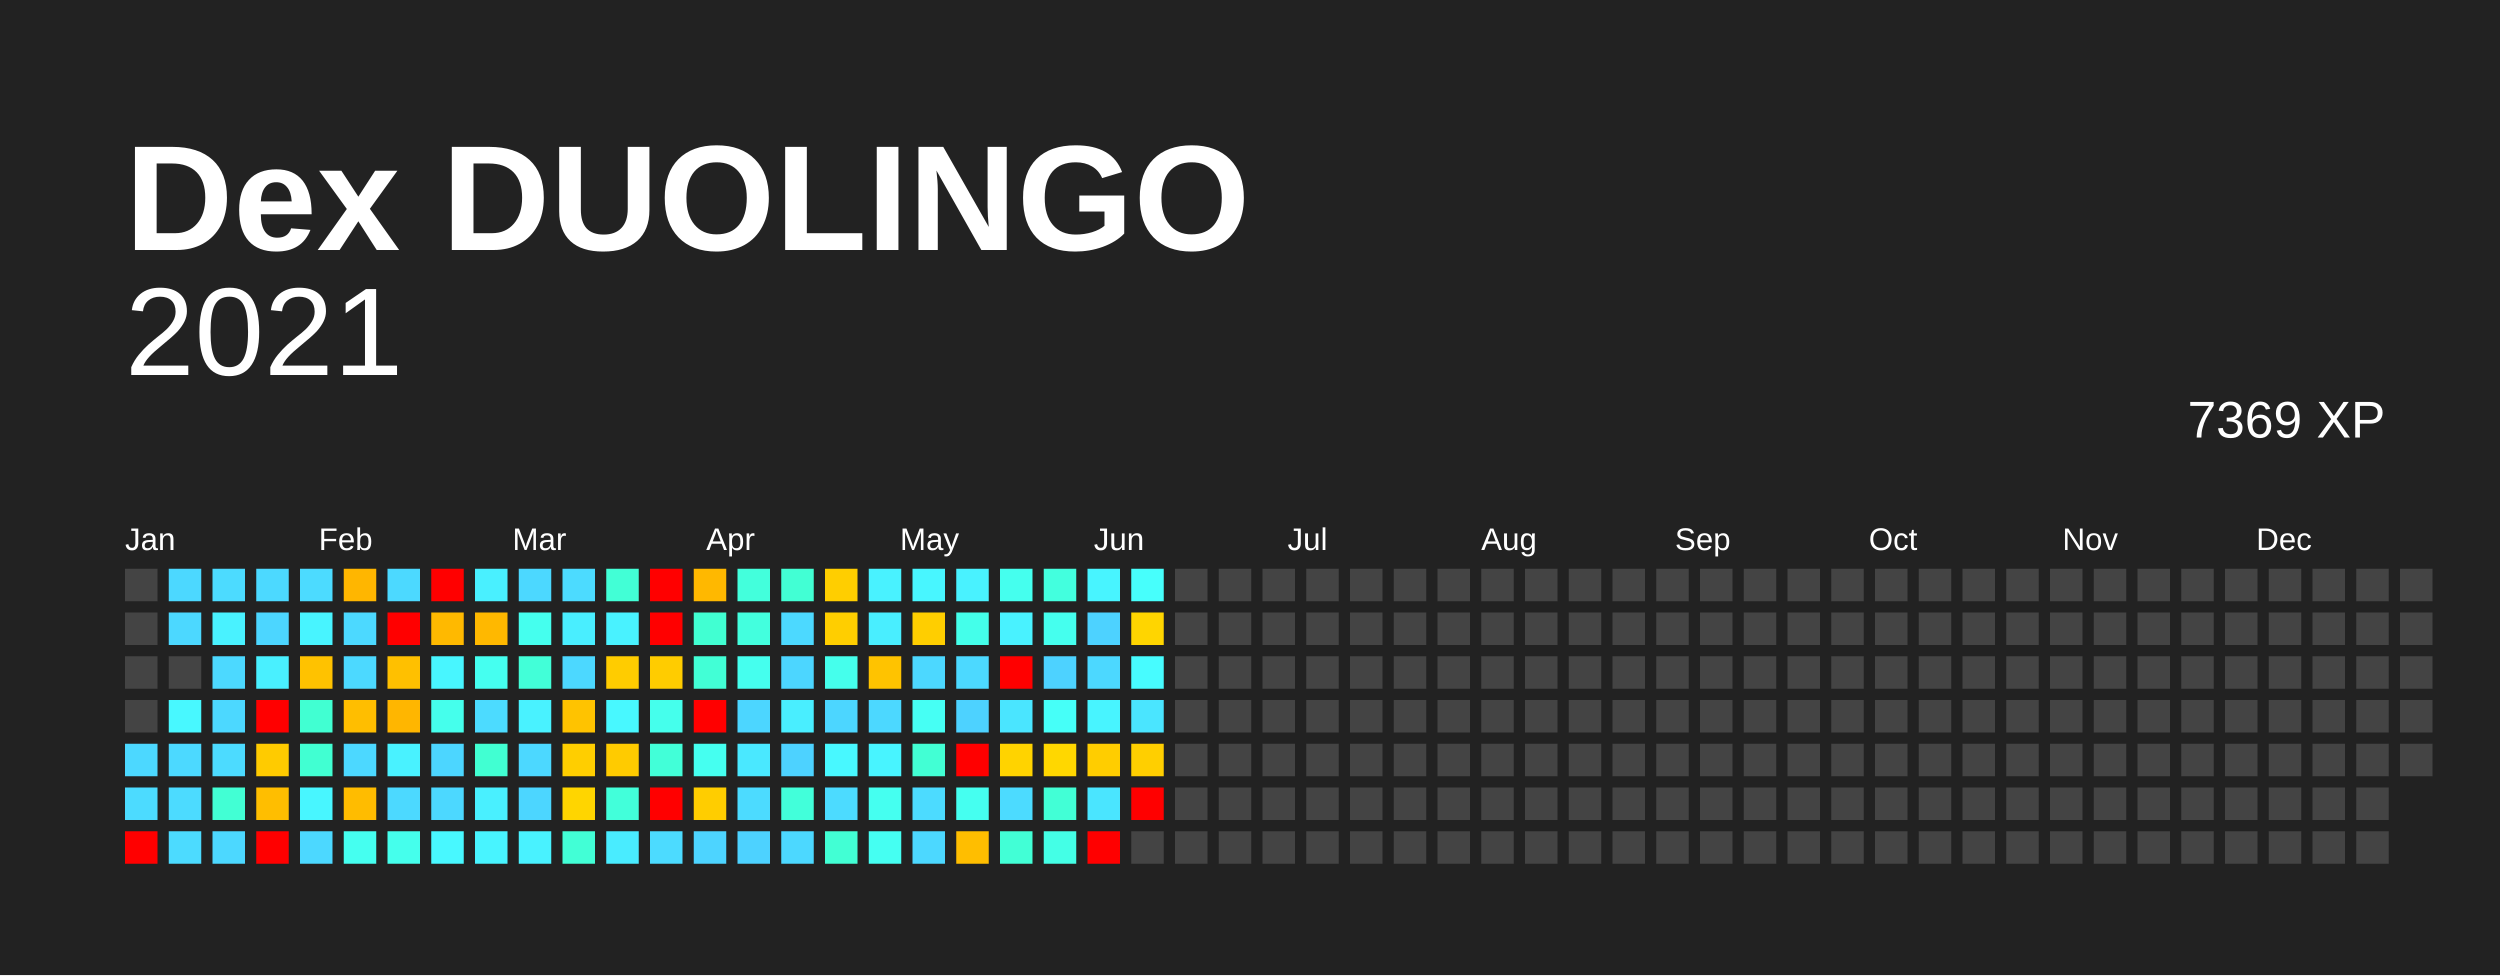
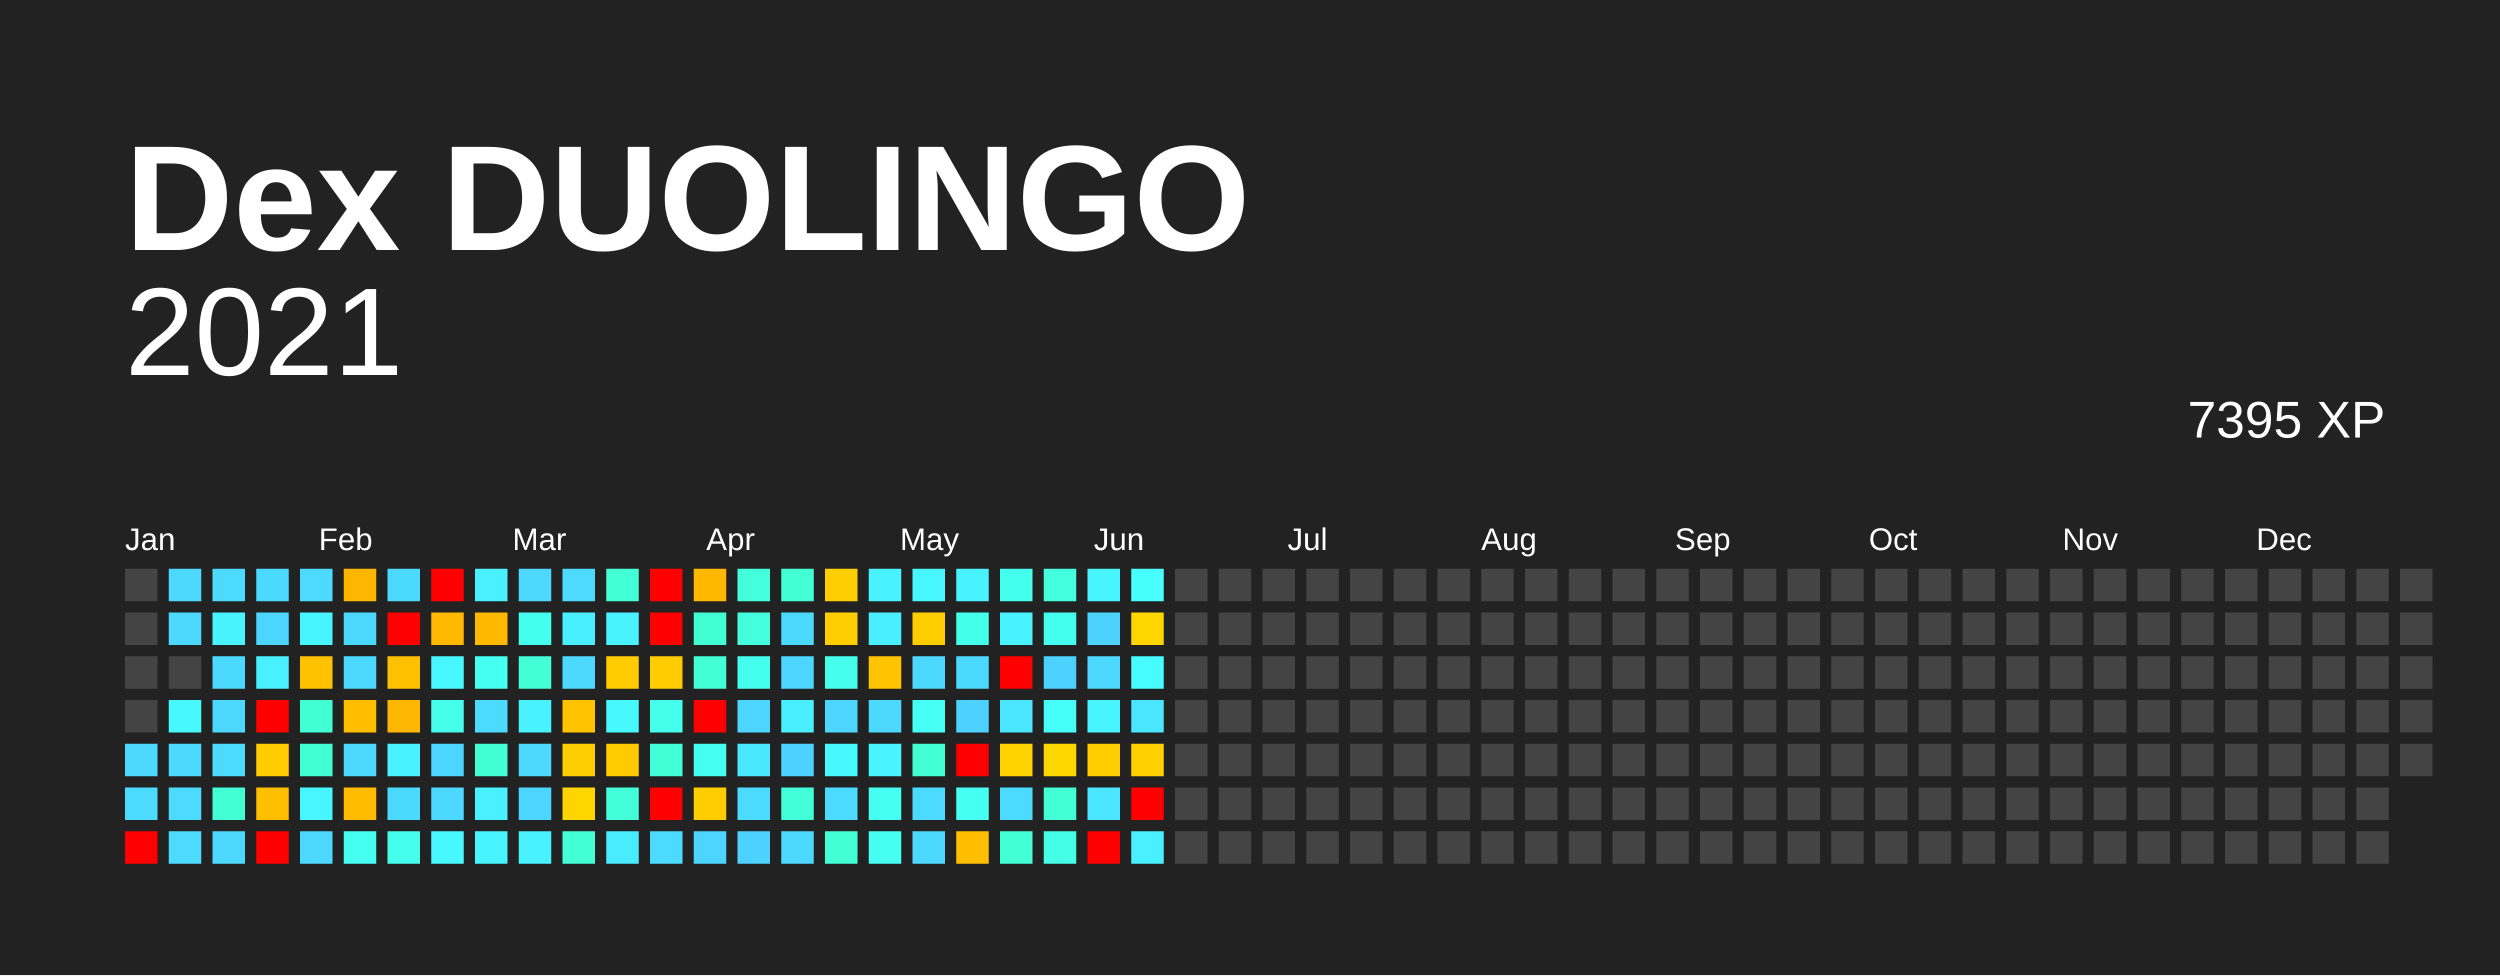
<svg xmlns="http://www.w3.org/2000/svg" baseProfile="full" height="78mm" version="1.1" viewBox="0,0,200,78" width="200mm">
  <defs />
  <rect fill="#222222" height="78" width="200" x="0" y="0" />
  <text fill="#FFFFFF" style="font-size:12px; font-family:Arial; font-weight:bold;" x="10" y="20">Dex DUOLINGO</text>
  <text alignment-baseline="hanging" fill="#FFFFFF" style="font-size:10.0px; font-family:Arial;" x="10" y="30">2021</text>
-   <text alignment-baseline="hanging" fill="#FFFFFF" style="font-size:4.125px; font-family:Arial;" x="175" y="35">7369 XP</text>
+   <text alignment-baseline="hanging" fill="#FFFFFF" style="font-size:4.125px; font-family:Arial;" x="175" y="35">7395 XP</text>
  <text fill="#FFFFFF" style="font-size:2.5px; font-family:Arial" x="10.0" y="44">Jan</text>
  <text fill="#FFFFFF" style="font-size:2.5px; font-family:Arial" x="25.5" y="44">Feb</text>
  <text fill="#FFFFFF" style="font-size:2.5px; font-family:Arial" x="41.0" y="44">Mar</text>
  <text fill="#FFFFFF" style="font-size:2.5px; font-family:Arial" x="56.5" y="44">Apr</text>
  <text fill="#FFFFFF" style="font-size:2.5px; font-family:Arial" x="72.0" y="44">May</text>
  <text fill="#FFFFFF" style="font-size:2.5px; font-family:Arial" x="87.5" y="44">Jun</text>
  <text fill="#FFFFFF" style="font-size:2.5px; font-family:Arial" x="103.0" y="44">Jul</text>
  <text fill="#FFFFFF" style="font-size:2.5px; font-family:Arial" x="118.5" y="44">Aug</text>
  <text fill="#FFFFFF" style="font-size:2.5px; font-family:Arial" x="134.0" y="44">Sep</text>
  <text fill="#FFFFFF" style="font-size:2.5px; font-family:Arial" x="149.5" y="44">Oct</text>
  <text fill="#FFFFFF" style="font-size:2.5px; font-family:Arial" x="165.0" y="44">Nov</text>
  <text fill="#FFFFFF" style="font-size:2.5px; font-family:Arial" x="180.5" y="44">Dec</text>
  <rect fill="#444444" height="2.6" width="2.6" x="10.0" y="45.5" />
  <rect fill="#444444" height="2.6" width="2.6" x="10.0" y="49.0" />
  <rect fill="#444444" height="2.6" width="2.6" x="10.0" y="52.5" />
  <rect fill="#444444" height="2.6" width="2.6" x="10.0" y="56.0" />
  <rect fill="#4cd8ff" height="2.6" width="2.6" x="10.0" y="59.5" />
  <rect fill="#4cdbff" height="2.6" width="2.6" x="10.0" y="63.0" />
  <rect fill="red" height="2.6" width="2.6" x="10.0" y="66.5" />
  <rect fill="#4cd8ff" height="2.6" width="2.6" x="13.5" y="45.5" />
  <rect fill="#4cd8ff" height="2.6" width="2.6" x="13.5" y="49.0" />
  <rect fill="#444444" height="2.6" width="2.6" x="13.5" y="52.5" />
  <rect fill="#48f8ff" height="2.6" width="2.6" x="13.5" y="56.0" />
  <rect fill="#4cd9ff" height="2.6" width="2.6" x="13.5" y="59.5" />
  <rect fill="#4cdbff" height="2.6" width="2.6" x="13.5" y="63.0" />
  <rect fill="#4cdbff" height="2.6" width="2.6" x="13.5" y="66.5" />
  <rect fill="#4cdbff" height="2.6" width="2.6" x="17.0" y="45.5" />
  <rect fill="#49f2ff" height="2.6" width="2.6" x="17.0" y="49.0" />
  <rect fill="#4cd9ff" height="2.6" width="2.6" x="17.0" y="52.5" />
  <rect fill="#4cd8ff" height="2.6" width="2.6" x="17.0" y="56.0" />
  <rect fill="#4cdbff" height="2.6" width="2.6" x="17.0" y="59.5" />
  <rect fill="#42ffd4" height="2.6" width="2.6" x="17.0" y="63.0" />
  <rect fill="#4cd8ff" height="2.6" width="2.6" x="17.0" y="66.5" />
  <rect fill="#4cd9ff" height="2.6" width="2.6" x="20.5" y="45.5" />
  <rect fill="#4cd6ff" height="2.6" width="2.6" x="20.5" y="49.0" />
  <rect fill="#49f0ff" height="2.6" width="2.6" x="20.5" y="52.5" />
  <rect fill="red" height="2.6" width="2.6" x="20.5" y="56.0" />
  <rect fill="#ffcb00" height="2.6" width="2.6" x="20.5" y="59.5" />
  <rect fill="#ffbe00" height="2.6" width="2.6" x="20.5" y="63.0" />
  <rect fill="red" height="2.6" width="2.6" x="20.5" y="66.5" />
  <rect fill="#4cdbff" height="2.6" width="2.6" x="24.0" y="45.5" />
  <rect fill="#48f4ff" height="2.6" width="2.6" x="24.0" y="49.0" />
  <rect fill="#ffc200" height="2.6" width="2.6" x="24.0" y="52.5" />
  <rect fill="#41ffd2" height="2.6" width="2.6" x="24.0" y="56.0" />
  <rect fill="#41ffd2" height="2.6" width="2.6" x="24.0" y="59.5" />
  <rect fill="#48f6ff" height="2.6" width="2.6" x="24.0" y="63.0" />
  <rect fill="#4cd8ff" height="2.6" width="2.6" x="24.0" y="66.5" />
  <rect fill="#ffb600" height="2.6" width="2.6" x="27.5" y="45.5" />
  <rect fill="#4cd9ff" height="2.6" width="2.6" x="27.5" y="49.0" />
  <rect fill="#4cd9ff" height="2.6" width="2.6" x="27.5" y="52.5" />
  <rect fill="#ffbe00" height="2.6" width="2.6" x="27.5" y="56.0" />
  <rect fill="#4cd8ff" height="2.6" width="2.6" x="27.5" y="59.5" />
  <rect fill="#ffbc00" height="2.6" width="2.6" x="27.5" y="63.0" />
  <rect fill="#45fff0" height="2.6" width="2.6" x="27.5" y="66.5" />
  <rect fill="#4cd9ff" height="2.6" width="2.6" x="31.0" y="45.5" />
  <rect fill="red" height="2.6" width="2.6" x="31.0" y="49.0" />
  <rect fill="#ffc000" height="2.6" width="2.6" x="31.0" y="52.5" />
  <rect fill="#ffb600" height="2.6" width="2.6" x="31.0" y="56.0" />
  <rect fill="#49f2ff" height="2.6" width="2.6" x="31.0" y="59.5" />
  <rect fill="#4cd9ff" height="2.6" width="2.6" x="31.0" y="63.0" />
  <rect fill="#45ffec" height="2.6" width="2.6" x="31.0" y="66.5" />
  <rect fill="red" height="2.6" width="2.6" x="34.5" y="45.5" />
  <rect fill="#ffb900" height="2.6" width="2.6" x="34.5" y="49.0" />
  <rect fill="#48f6ff" height="2.6" width="2.6" x="34.5" y="52.5" />
  <rect fill="#45ffec" height="2.6" width="2.6" x="34.5" y="56.0" />
  <rect fill="#4cd6ff" height="2.6" width="2.6" x="34.5" y="59.5" />
  <rect fill="#4cd8ff" height="2.6" width="2.6" x="34.5" y="63.0" />
  <rect fill="#48f8ff" height="2.6" width="2.6" x="34.5" y="66.5" />
  <rect fill="#49f0ff" height="2.6" width="2.6" x="38.0" y="45.5" />
  <rect fill="#ffb800" height="2.6" width="2.6" x="38.0" y="49.0" />
  <rect fill="#45fff0" height="2.6" width="2.6" x="38.0" y="52.5" />
  <rect fill="#4cdbff" height="2.6" width="2.6" x="38.0" y="56.0" />
  <rect fill="#41ffd2" height="2.6" width="2.6" x="38.0" y="59.5" />
  <rect fill="#49f0ff" height="2.6" width="2.6" x="38.0" y="63.0" />
  <rect fill="#48f4ff" height="2.6" width="2.6" x="38.0" y="66.5" />
  <rect fill="#4cd8ff" height="2.6" width="2.6" x="41.5" y="45.5" />
  <rect fill="#45ffee" height="2.6" width="2.6" x="41.5" y="49.0" />
  <rect fill="#42ffd8" height="2.6" width="2.6" x="41.5" y="52.5" />
  <rect fill="#49f2ff" height="2.6" width="2.6" x="41.5" y="56.0" />
  <rect fill="#4cd8ff" height="2.6" width="2.6" x="41.5" y="59.5" />
  <rect fill="#4cd6ff" height="2.6" width="2.6" x="41.5" y="63.0" />
  <rect fill="#49f2ff" height="2.6" width="2.6" x="41.5" y="66.5" />
  <rect fill="#4cdbff" height="2.6" width="2.6" x="45.0" y="45.5" />
  <rect fill="#49eeff" height="2.6" width="2.6" x="45.0" y="49.0" />
  <rect fill="#4cd8ff" height="2.6" width="2.6" x="45.0" y="52.5" />
  <rect fill="#ffc300" height="2.6" width="2.6" x="45.0" y="56.0" />
  <rect fill="#ffce00" height="2.6" width="2.6" x="45.0" y="59.5" />
  <rect fill="#ffd500" height="2.6" width="2.6" x="45.0" y="63.0" />
  <rect fill="#42ffd6" height="2.6" width="2.6" x="45.0" y="66.5" />
  <rect fill="#42ffd6" height="2.6" width="2.6" x="48.5" y="45.5" />
  <rect fill="#49f2ff" height="2.6" width="2.6" x="48.5" y="49.0" />
  <rect fill="#ffcc00" height="2.6" width="2.6" x="48.5" y="52.5" />
  <rect fill="#48f8ff" height="2.6" width="2.6" x="48.5" y="56.0" />
  <rect fill="#ffcb00" height="2.6" width="2.6" x="48.5" y="59.5" />
  <rect fill="#42ffda" height="2.6" width="2.6" x="48.5" y="63.0" />
  <rect fill="#49ecff" height="2.6" width="2.6" x="48.5" y="66.5" />
  <rect fill="red" height="2.6" width="2.6" x="52.0" y="45.5" />
  <rect fill="red" height="2.6" width="2.6" x="52.0" y="49.0" />
  <rect fill="#ffcc00" height="2.6" width="2.6" x="52.0" y="52.5" />
  <rect fill="#45ffec" height="2.6" width="2.6" x="52.0" y="56.0" />
  <rect fill="#42ffd8" height="2.6" width="2.6" x="52.0" y="59.5" />
  <rect fill="red" height="2.6" width="2.6" x="52.0" y="63.0" />
  <rect fill="#4cdbff" height="2.6" width="2.6" x="52.0" y="66.5" />
  <rect fill="#ffb800" height="2.6" width="2.6" x="55.5" y="45.5" />
  <rect fill="#41ffd2" height="2.6" width="2.6" x="55.5" y="49.0" />
  <rect fill="#42ffd6" height="2.6" width="2.6" x="55.5" y="52.5" />
  <rect fill="red" height="2.6" width="2.6" x="55.5" y="56.0" />
  <rect fill="#45fff0" height="2.6" width="2.6" x="55.5" y="59.5" />
  <rect fill="#ffcd00" height="2.6" width="2.6" x="55.5" y="63.0" />
  <rect fill="#4dd4ff" height="2.6" width="2.6" x="55.5" y="66.5" />
  <rect fill="#43ffdc" height="2.6" width="2.6" x="59.0" y="45.5" />
  <rect fill="#43ffde" height="2.6" width="2.6" x="59.0" y="49.0" />
  <rect fill="#45ffee" height="2.6" width="2.6" x="59.0" y="52.5" />
  <rect fill="#4cd6ff" height="2.6" width="2.6" x="59.0" y="56.0" />
  <rect fill="#4ae8ff" height="2.6" width="2.6" x="59.0" y="59.5" />
  <rect fill="#4cdbff" height="2.6" width="2.6" x="59.0" y="63.0" />
  <rect fill="#4dd2ff" height="2.6" width="2.6" x="59.0" y="66.5" />
  <rect fill="#42ffd4" height="2.6" width="2.6" x="62.5" y="45.5" />
  <rect fill="#4cd9ff" height="2.6" width="2.6" x="62.5" y="49.0" />
  <rect fill="#4cd6ff" height="2.6" width="2.6" x="62.5" y="52.5" />
  <rect fill="#49eeff" height="2.6" width="2.6" x="62.5" y="56.0" />
  <rect fill="#4dd2ff" height="2.6" width="2.6" x="62.5" y="59.5" />
  <rect fill="#42ffda" height="2.6" width="2.6" x="62.5" y="63.0" />
  <rect fill="#4cd8ff" height="2.6" width="2.6" x="62.5" y="66.5" />
  <rect fill="#ffce00" height="2.6" width="2.6" x="66.0" y="45.5" />
  <rect fill="#ffce00" height="2.6" width="2.6" x="66.0" y="49.0" />
  <rect fill="#45ffec" height="2.6" width="2.6" x="66.0" y="52.5" />
  <rect fill="#4cd6ff" height="2.6" width="2.6" x="66.0" y="56.0" />
  <rect fill="#48f8ff" height="2.6" width="2.6" x="66.0" y="59.5" />
  <rect fill="#4cdbff" height="2.6" width="2.6" x="66.0" y="63.0" />
  <rect fill="#42ffd4" height="2.6" width="2.6" x="66.0" y="66.5" />
  <rect fill="#49f2ff" height="2.6" width="2.6" x="69.5" y="45.5" />
  <rect fill="#49eeff" height="2.6" width="2.6" x="69.5" y="49.0" />
  <rect fill="#ffc300" height="2.6" width="2.6" x="69.5" y="52.5" />
  <rect fill="#4cd8ff" height="2.6" width="2.6" x="69.5" y="56.0" />
  <rect fill="#48f4ff" height="2.6" width="2.6" x="69.5" y="59.5" />
  <rect fill="#45fff0" height="2.6" width="2.6" x="69.5" y="63.0" />
  <rect fill="#45fff2" height="2.6" width="2.6" x="69.5" y="66.5" />
  <rect fill="#48f6ff" height="2.6" width="2.6" x="73.0" y="45.5" />
  <rect fill="#ffce00" height="2.6" width="2.6" x="73.0" y="49.0" />
  <rect fill="#4cd8ff" height="2.6" width="2.6" x="73.0" y="52.5" />
  <rect fill="#46fff4" height="2.6" width="2.6" x="73.0" y="56.0" />
  <rect fill="#42ffd4" height="2.6" width="2.6" x="73.0" y="59.5" />
  <rect fill="#4cdbff" height="2.6" width="2.6" x="73.0" y="63.0" />
  <rect fill="#4cd8ff" height="2.6" width="2.6" x="73.0" y="66.5" />
  <rect fill="#49f2ff" height="2.6" width="2.6" x="76.5" y="45.5" />
  <rect fill="#44ffea" height="2.6" width="2.6" x="76.5" y="49.0" />
  <rect fill="#4cd9ff" height="2.6" width="2.6" x="76.5" y="52.5" />
  <rect fill="#4dd2ff" height="2.6" width="2.6" x="76.5" y="56.0" />
  <rect fill="red" height="2.6" width="2.6" x="76.5" y="59.5" />
  <rect fill="#45fff0" height="2.6" width="2.6" x="76.5" y="63.0" />
  <rect fill="#ffbe00" height="2.6" width="2.6" x="76.5" y="66.5" />
  <rect fill="#45ffee" height="2.6" width="2.6" x="80.0" y="45.5" />
  <rect fill="#49f2ff" height="2.6" width="2.6" x="80.0" y="49.0" />
  <rect fill="red" height="2.6" width="2.6" x="80.0" y="52.5" />
  <rect fill="#4ae5ff" height="2.6" width="2.6" x="80.0" y="56.0" />
  <rect fill="#ffd300" height="2.6" width="2.6" x="80.0" y="59.5" />
  <rect fill="#4cdbff" height="2.6" width="2.6" x="80.0" y="63.0" />
  <rect fill="#42ffd6" height="2.6" width="2.6" x="80.0" y="66.5" />
  <rect fill="#43ffde" height="2.6" width="2.6" x="83.5" y="45.5" />
  <rect fill="#45ffee" height="2.6" width="2.6" x="83.5" y="49.0" />
  <rect fill="#4dd2ff" height="2.6" width="2.6" x="83.5" y="52.5" />
  <rect fill="#46fff8" height="2.6" width="2.6" x="83.5" y="56.0" />
  <rect fill="#ffd700" height="2.6" width="2.6" x="83.5" y="59.5" />
  <rect fill="#42ffd6" height="2.6" width="2.6" x="83.5" y="63.0" />
  <rect fill="#44ffe6" height="2.6" width="2.6" x="83.5" y="66.5" />
  <rect fill="#48f4ff" height="2.6" width="2.6" x="87.0" y="45.5" />
  <rect fill="#4dd2ff" height="2.6" width="2.6" x="87.0" y="49.0" />
  <rect fill="#4cd8ff" height="2.6" width="2.6" x="87.0" y="52.5" />
  <rect fill="#48f4ff" height="2.6" width="2.6" x="87.0" y="56.0" />
  <rect fill="#ffcd00" height="2.6" width="2.6" x="87.0" y="59.5" />
  <rect fill="#4ae5ff" height="2.6" width="2.6" x="87.0" y="63.0" />
  <rect fill="red" height="2.6" width="2.6" x="87.0" y="66.5" />
  <rect fill="#47fffc" height="2.6" width="2.6" x="90.5" y="45.5" />
  <rect fill="#ffd500" height="2.6" width="2.6" x="90.5" y="49.0" />
  <rect fill="#47fcff" height="2.6" width="2.6" x="90.5" y="52.5" />
  <rect fill="#4ae5ff" height="2.6" width="2.6" x="90.5" y="56.0" />
  <rect fill="#ffcf00" height="2.6" width="2.6" x="90.5" y="59.5" />
  <rect fill="red" height="2.6" width="2.6" x="90.5" y="63.0" />
-   <rect fill="#444444" height="2.6" width="2.6" x="90.5" y="66.5" />
+   <rect fill="#49f0ff" height="2.6" width="2.6" x="90.5" y="66.5" />
  <rect fill="#444444" height="2.6" width="2.6" x="94.0" y="45.5" />
  <rect fill="#444444" height="2.6" width="2.6" x="94.0" y="49.0" />
  <rect fill="#444444" height="2.6" width="2.6" x="94.0" y="52.5" />
  <rect fill="#444444" height="2.6" width="2.6" x="94.0" y="56.0" />
  <rect fill="#444444" height="2.6" width="2.6" x="94.0" y="59.5" />
  <rect fill="#444444" height="2.6" width="2.6" x="94.0" y="63.0" />
  <rect fill="#444444" height="2.6" width="2.6" x="94.0" y="66.5" />
  <rect fill="#444444" height="2.6" width="2.6" x="97.5" y="45.5" />
  <rect fill="#444444" height="2.6" width="2.6" x="97.5" y="49.0" />
  <rect fill="#444444" height="2.6" width="2.6" x="97.5" y="52.5" />
  <rect fill="#444444" height="2.6" width="2.6" x="97.5" y="56.0" />
  <rect fill="#444444" height="2.6" width="2.6" x="97.5" y="59.5" />
  <rect fill="#444444" height="2.6" width="2.6" x="97.5" y="63.0" />
  <rect fill="#444444" height="2.6" width="2.6" x="97.5" y="66.5" />
  <rect fill="#444444" height="2.6" width="2.6" x="101.0" y="45.5" />
  <rect fill="#444444" height="2.6" width="2.6" x="101.0" y="49.0" />
  <rect fill="#444444" height="2.6" width="2.6" x="101.0" y="52.5" />
  <rect fill="#444444" height="2.6" width="2.6" x="101.0" y="56.0" />
  <rect fill="#444444" height="2.6" width="2.6" x="101.0" y="59.5" />
  <rect fill="#444444" height="2.6" width="2.6" x="101.0" y="63.0" />
  <rect fill="#444444" height="2.6" width="2.6" x="101.0" y="66.5" />
  <rect fill="#444444" height="2.6" width="2.6" x="104.5" y="45.5" />
  <rect fill="#444444" height="2.6" width="2.6" x="104.5" y="49.0" />
  <rect fill="#444444" height="2.6" width="2.6" x="104.5" y="52.5" />
  <rect fill="#444444" height="2.6" width="2.6" x="104.5" y="56.0" />
  <rect fill="#444444" height="2.6" width="2.6" x="104.5" y="59.5" />
  <rect fill="#444444" height="2.6" width="2.6" x="104.5" y="63.0" />
  <rect fill="#444444" height="2.6" width="2.6" x="104.5" y="66.5" />
  <rect fill="#444444" height="2.6" width="2.6" x="108.0" y="45.5" />
  <rect fill="#444444" height="2.6" width="2.6" x="108.0" y="49.0" />
  <rect fill="#444444" height="2.6" width="2.6" x="108.0" y="52.5" />
  <rect fill="#444444" height="2.6" width="2.6" x="108.0" y="56.0" />
  <rect fill="#444444" height="2.6" width="2.6" x="108.0" y="59.5" />
  <rect fill="#444444" height="2.6" width="2.6" x="108.0" y="63.0" />
  <rect fill="#444444" height="2.6" width="2.6" x="108.0" y="66.5" />
  <rect fill="#444444" height="2.6" width="2.6" x="111.5" y="45.5" />
  <rect fill="#444444" height="2.6" width="2.6" x="111.5" y="49.0" />
  <rect fill="#444444" height="2.6" width="2.6" x="111.5" y="52.5" />
  <rect fill="#444444" height="2.6" width="2.6" x="111.5" y="56.0" />
  <rect fill="#444444" height="2.6" width="2.6" x="111.5" y="59.5" />
  <rect fill="#444444" height="2.6" width="2.6" x="111.5" y="63.0" />
  <rect fill="#444444" height="2.6" width="2.6" x="111.5" y="66.5" />
  <rect fill="#444444" height="2.6" width="2.6" x="115.0" y="45.5" />
  <rect fill="#444444" height="2.6" width="2.6" x="115.0" y="49.0" />
  <rect fill="#444444" height="2.6" width="2.6" x="115.0" y="52.5" />
  <rect fill="#444444" height="2.6" width="2.6" x="115.0" y="56.0" />
  <rect fill="#444444" height="2.6" width="2.6" x="115.0" y="59.5" />
  <rect fill="#444444" height="2.6" width="2.6" x="115.0" y="63.0" />
  <rect fill="#444444" height="2.6" width="2.6" x="115.0" y="66.5" />
  <rect fill="#444444" height="2.6" width="2.6" x="118.5" y="45.5" />
  <rect fill="#444444" height="2.6" width="2.6" x="118.5" y="49.0" />
  <rect fill="#444444" height="2.6" width="2.6" x="118.5" y="52.5" />
  <rect fill="#444444" height="2.6" width="2.6" x="118.5" y="56.0" />
  <rect fill="#444444" height="2.6" width="2.6" x="118.5" y="59.5" />
  <rect fill="#444444" height="2.6" width="2.6" x="118.5" y="63.0" />
  <rect fill="#444444" height="2.6" width="2.6" x="118.5" y="66.5" />
  <rect fill="#444444" height="2.6" width="2.6" x="122.0" y="45.5" />
  <rect fill="#444444" height="2.6" width="2.6" x="122.0" y="49.0" />
  <rect fill="#444444" height="2.6" width="2.6" x="122.0" y="52.5" />
  <rect fill="#444444" height="2.6" width="2.6" x="122.0" y="56.0" />
  <rect fill="#444444" height="2.6" width="2.6" x="122.0" y="59.5" />
  <rect fill="#444444" height="2.6" width="2.6" x="122.0" y="63.0" />
  <rect fill="#444444" height="2.6" width="2.6" x="122.0" y="66.5" />
  <rect fill="#444444" height="2.6" width="2.6" x="125.5" y="45.5" />
  <rect fill="#444444" height="2.6" width="2.6" x="125.5" y="49.0" />
  <rect fill="#444444" height="2.6" width="2.6" x="125.5" y="52.5" />
  <rect fill="#444444" height="2.6" width="2.6" x="125.5" y="56.0" />
  <rect fill="#444444" height="2.6" width="2.6" x="125.5" y="59.5" />
  <rect fill="#444444" height="2.6" width="2.6" x="125.5" y="63.0" />
  <rect fill="#444444" height="2.6" width="2.6" x="125.5" y="66.5" />
  <rect fill="#444444" height="2.6" width="2.6" x="129.0" y="45.5" />
  <rect fill="#444444" height="2.6" width="2.6" x="129.0" y="49.0" />
  <rect fill="#444444" height="2.6" width="2.6" x="129.0" y="52.5" />
  <rect fill="#444444" height="2.6" width="2.6" x="129.0" y="56.0" />
  <rect fill="#444444" height="2.6" width="2.6" x="129.0" y="59.5" />
  <rect fill="#444444" height="2.6" width="2.6" x="129.0" y="63.0" />
  <rect fill="#444444" height="2.6" width="2.6" x="129.0" y="66.5" />
  <rect fill="#444444" height="2.6" width="2.6" x="132.5" y="45.5" />
  <rect fill="#444444" height="2.6" width="2.6" x="132.5" y="49.0" />
  <rect fill="#444444" height="2.6" width="2.6" x="132.5" y="52.5" />
  <rect fill="#444444" height="2.6" width="2.6" x="132.5" y="56.0" />
  <rect fill="#444444" height="2.6" width="2.6" x="132.5" y="59.5" />
  <rect fill="#444444" height="2.6" width="2.6" x="132.5" y="63.0" />
  <rect fill="#444444" height="2.6" width="2.6" x="132.5" y="66.5" />
  <rect fill="#444444" height="2.6" width="2.6" x="136.0" y="45.5" />
  <rect fill="#444444" height="2.6" width="2.6" x="136.0" y="49.0" />
  <rect fill="#444444" height="2.6" width="2.6" x="136.0" y="52.5" />
  <rect fill="#444444" height="2.6" width="2.6" x="136.0" y="56.0" />
  <rect fill="#444444" height="2.6" width="2.6" x="136.0" y="59.5" />
  <rect fill="#444444" height="2.6" width="2.6" x="136.0" y="63.0" />
  <rect fill="#444444" height="2.6" width="2.6" x="136.0" y="66.5" />
  <rect fill="#444444" height="2.6" width="2.6" x="139.5" y="45.5" />
  <rect fill="#444444" height="2.6" width="2.6" x="139.5" y="49.0" />
  <rect fill="#444444" height="2.6" width="2.6" x="139.5" y="52.5" />
  <rect fill="#444444" height="2.6" width="2.6" x="139.5" y="56.0" />
  <rect fill="#444444" height="2.6" width="2.6" x="139.5" y="59.5" />
  <rect fill="#444444" height="2.6" width="2.6" x="139.5" y="63.0" />
  <rect fill="#444444" height="2.6" width="2.6" x="139.5" y="66.5" />
  <rect fill="#444444" height="2.6" width="2.6" x="143.0" y="45.5" />
  <rect fill="#444444" height="2.6" width="2.6" x="143.0" y="49.0" />
  <rect fill="#444444" height="2.6" width="2.6" x="143.0" y="52.5" />
  <rect fill="#444444" height="2.6" width="2.6" x="143.0" y="56.0" />
  <rect fill="#444444" height="2.6" width="2.6" x="143.0" y="59.5" />
  <rect fill="#444444" height="2.6" width="2.6" x="143.0" y="63.0" />
  <rect fill="#444444" height="2.6" width="2.6" x="143.0" y="66.5" />
  <rect fill="#444444" height="2.6" width="2.6" x="146.5" y="45.5" />
  <rect fill="#444444" height="2.6" width="2.6" x="146.5" y="49.0" />
  <rect fill="#444444" height="2.6" width="2.6" x="146.5" y="52.5" />
  <rect fill="#444444" height="2.6" width="2.6" x="146.5" y="56.0" />
  <rect fill="#444444" height="2.6" width="2.6" x="146.5" y="59.5" />
  <rect fill="#444444" height="2.6" width="2.6" x="146.5" y="63.0" />
  <rect fill="#444444" height="2.6" width="2.6" x="146.5" y="66.5" />
  <rect fill="#444444" height="2.6" width="2.6" x="150.0" y="45.5" />
  <rect fill="#444444" height="2.6" width="2.6" x="150.0" y="49.0" />
  <rect fill="#444444" height="2.6" width="2.6" x="150.0" y="52.5" />
  <rect fill="#444444" height="2.6" width="2.6" x="150.0" y="56.0" />
  <rect fill="#444444" height="2.6" width="2.6" x="150.0" y="59.5" />
  <rect fill="#444444" height="2.6" width="2.6" x="150.0" y="63.0" />
  <rect fill="#444444" height="2.6" width="2.6" x="150.0" y="66.5" />
  <rect fill="#444444" height="2.6" width="2.6" x="153.5" y="45.5" />
  <rect fill="#444444" height="2.6" width="2.6" x="153.5" y="49.0" />
  <rect fill="#444444" height="2.6" width="2.6" x="153.5" y="52.5" />
  <rect fill="#444444" height="2.6" width="2.6" x="153.5" y="56.0" />
  <rect fill="#444444" height="2.6" width="2.6" x="153.5" y="59.5" />
  <rect fill="#444444" height="2.6" width="2.6" x="153.5" y="63.0" />
  <rect fill="#444444" height="2.6" width="2.6" x="153.5" y="66.5" />
  <rect fill="#444444" height="2.6" width="2.6" x="157.0" y="45.5" />
  <rect fill="#444444" height="2.6" width="2.6" x="157.0" y="49.0" />
  <rect fill="#444444" height="2.6" width="2.6" x="157.0" y="52.5" />
  <rect fill="#444444" height="2.6" width="2.6" x="157.0" y="56.0" />
  <rect fill="#444444" height="2.6" width="2.6" x="157.0" y="59.5" />
  <rect fill="#444444" height="2.6" width="2.6" x="157.0" y="63.0" />
  <rect fill="#444444" height="2.6" width="2.6" x="157.0" y="66.5" />
  <rect fill="#444444" height="2.6" width="2.6" x="160.5" y="45.5" />
  <rect fill="#444444" height="2.6" width="2.6" x="160.5" y="49.0" />
  <rect fill="#444444" height="2.6" width="2.6" x="160.5" y="52.5" />
  <rect fill="#444444" height="2.6" width="2.6" x="160.5" y="56.0" />
  <rect fill="#444444" height="2.6" width="2.6" x="160.5" y="59.5" />
  <rect fill="#444444" height="2.6" width="2.6" x="160.5" y="63.0" />
  <rect fill="#444444" height="2.6" width="2.6" x="160.5" y="66.5" />
  <rect fill="#444444" height="2.6" width="2.6" x="164.0" y="45.5" />
  <rect fill="#444444" height="2.6" width="2.6" x="164.0" y="49.0" />
  <rect fill="#444444" height="2.6" width="2.6" x="164.0" y="52.5" />
  <rect fill="#444444" height="2.6" width="2.6" x="164.0" y="56.0" />
  <rect fill="#444444" height="2.6" width="2.6" x="164.0" y="59.5" />
  <rect fill="#444444" height="2.6" width="2.6" x="164.0" y="63.0" />
  <rect fill="#444444" height="2.6" width="2.6" x="164.0" y="66.5" />
  <rect fill="#444444" height="2.6" width="2.6" x="167.5" y="45.5" />
  <rect fill="#444444" height="2.6" width="2.6" x="167.5" y="49.0" />
  <rect fill="#444444" height="2.6" width="2.6" x="167.5" y="52.5" />
  <rect fill="#444444" height="2.6" width="2.6" x="167.5" y="56.0" />
  <rect fill="#444444" height="2.6" width="2.6" x="167.5" y="59.5" />
  <rect fill="#444444" height="2.6" width="2.6" x="167.5" y="63.0" />
  <rect fill="#444444" height="2.6" width="2.6" x="167.5" y="66.5" />
  <rect fill="#444444" height="2.6" width="2.6" x="171.0" y="45.5" />
  <rect fill="#444444" height="2.6" width="2.6" x="171.0" y="49.0" />
  <rect fill="#444444" height="2.6" width="2.6" x="171.0" y="52.5" />
  <rect fill="#444444" height="2.6" width="2.6" x="171.0" y="56.0" />
  <rect fill="#444444" height="2.6" width="2.6" x="171.0" y="59.5" />
  <rect fill="#444444" height="2.6" width="2.6" x="171.0" y="63.0" />
  <rect fill="#444444" height="2.6" width="2.6" x="171.0" y="66.5" />
  <rect fill="#444444" height="2.6" width="2.6" x="174.5" y="45.5" />
  <rect fill="#444444" height="2.6" width="2.6" x="174.5" y="49.0" />
  <rect fill="#444444" height="2.6" width="2.6" x="174.5" y="52.5" />
  <rect fill="#444444" height="2.6" width="2.6" x="174.5" y="56.0" />
  <rect fill="#444444" height="2.6" width="2.6" x="174.5" y="59.5" />
  <rect fill="#444444" height="2.6" width="2.6" x="174.5" y="63.0" />
  <rect fill="#444444" height="2.6" width="2.6" x="174.5" y="66.5" />
  <rect fill="#444444" height="2.6" width="2.6" x="178.0" y="45.5" />
  <rect fill="#444444" height="2.6" width="2.6" x="178.0" y="49.0" />
  <rect fill="#444444" height="2.6" width="2.6" x="178.0" y="52.5" />
  <rect fill="#444444" height="2.6" width="2.6" x="178.0" y="56.0" />
  <rect fill="#444444" height="2.6" width="2.6" x="178.0" y="59.5" />
  <rect fill="#444444" height="2.6" width="2.6" x="178.0" y="63.0" />
  <rect fill="#444444" height="2.6" width="2.6" x="178.0" y="66.5" />
  <rect fill="#444444" height="2.6" width="2.6" x="181.5" y="45.5" />
  <rect fill="#444444" height="2.6" width="2.6" x="181.5" y="49.0" />
  <rect fill="#444444" height="2.6" width="2.6" x="181.5" y="52.5" />
  <rect fill="#444444" height="2.6" width="2.6" x="181.5" y="56.0" />
  <rect fill="#444444" height="2.6" width="2.6" x="181.5" y="59.5" />
  <rect fill="#444444" height="2.6" width="2.6" x="181.5" y="63.0" />
  <rect fill="#444444" height="2.6" width="2.6" x="181.5" y="66.5" />
  <rect fill="#444444" height="2.6" width="2.6" x="185.0" y="45.5" />
  <rect fill="#444444" height="2.6" width="2.6" x="185.0" y="49.0" />
  <rect fill="#444444" height="2.6" width="2.6" x="185.0" y="52.5" />
  <rect fill="#444444" height="2.6" width="2.6" x="185.0" y="56.0" />
  <rect fill="#444444" height="2.6" width="2.6" x="185.0" y="59.5" />
  <rect fill="#444444" height="2.6" width="2.6" x="185.0" y="63.0" />
  <rect fill="#444444" height="2.6" width="2.6" x="185.0" y="66.5" />
  <rect fill="#444444" height="2.6" width="2.6" x="188.5" y="45.5" />
  <rect fill="#444444" height="2.6" width="2.6" x="188.5" y="49.0" />
  <rect fill="#444444" height="2.6" width="2.6" x="188.5" y="52.5" />
  <rect fill="#444444" height="2.6" width="2.6" x="188.5" y="56.0" />
  <rect fill="#444444" height="2.6" width="2.6" x="188.5" y="59.5" />
  <rect fill="#444444" height="2.6" width="2.6" x="188.5" y="63.0" />
  <rect fill="#444444" height="2.6" width="2.6" x="188.5" y="66.5" />
  <rect fill="#444444" height="2.6" width="2.6" x="192.0" y="45.5" />
  <rect fill="#444444" height="2.6" width="2.6" x="192.0" y="49.0" />
  <rect fill="#444444" height="2.6" width="2.6" x="192.0" y="52.5" />
  <rect fill="#444444" height="2.6" width="2.6" x="192.0" y="56.0" />
  <rect fill="#444444" height="2.6" width="2.6" x="192.0" y="59.5" />
</svg>
